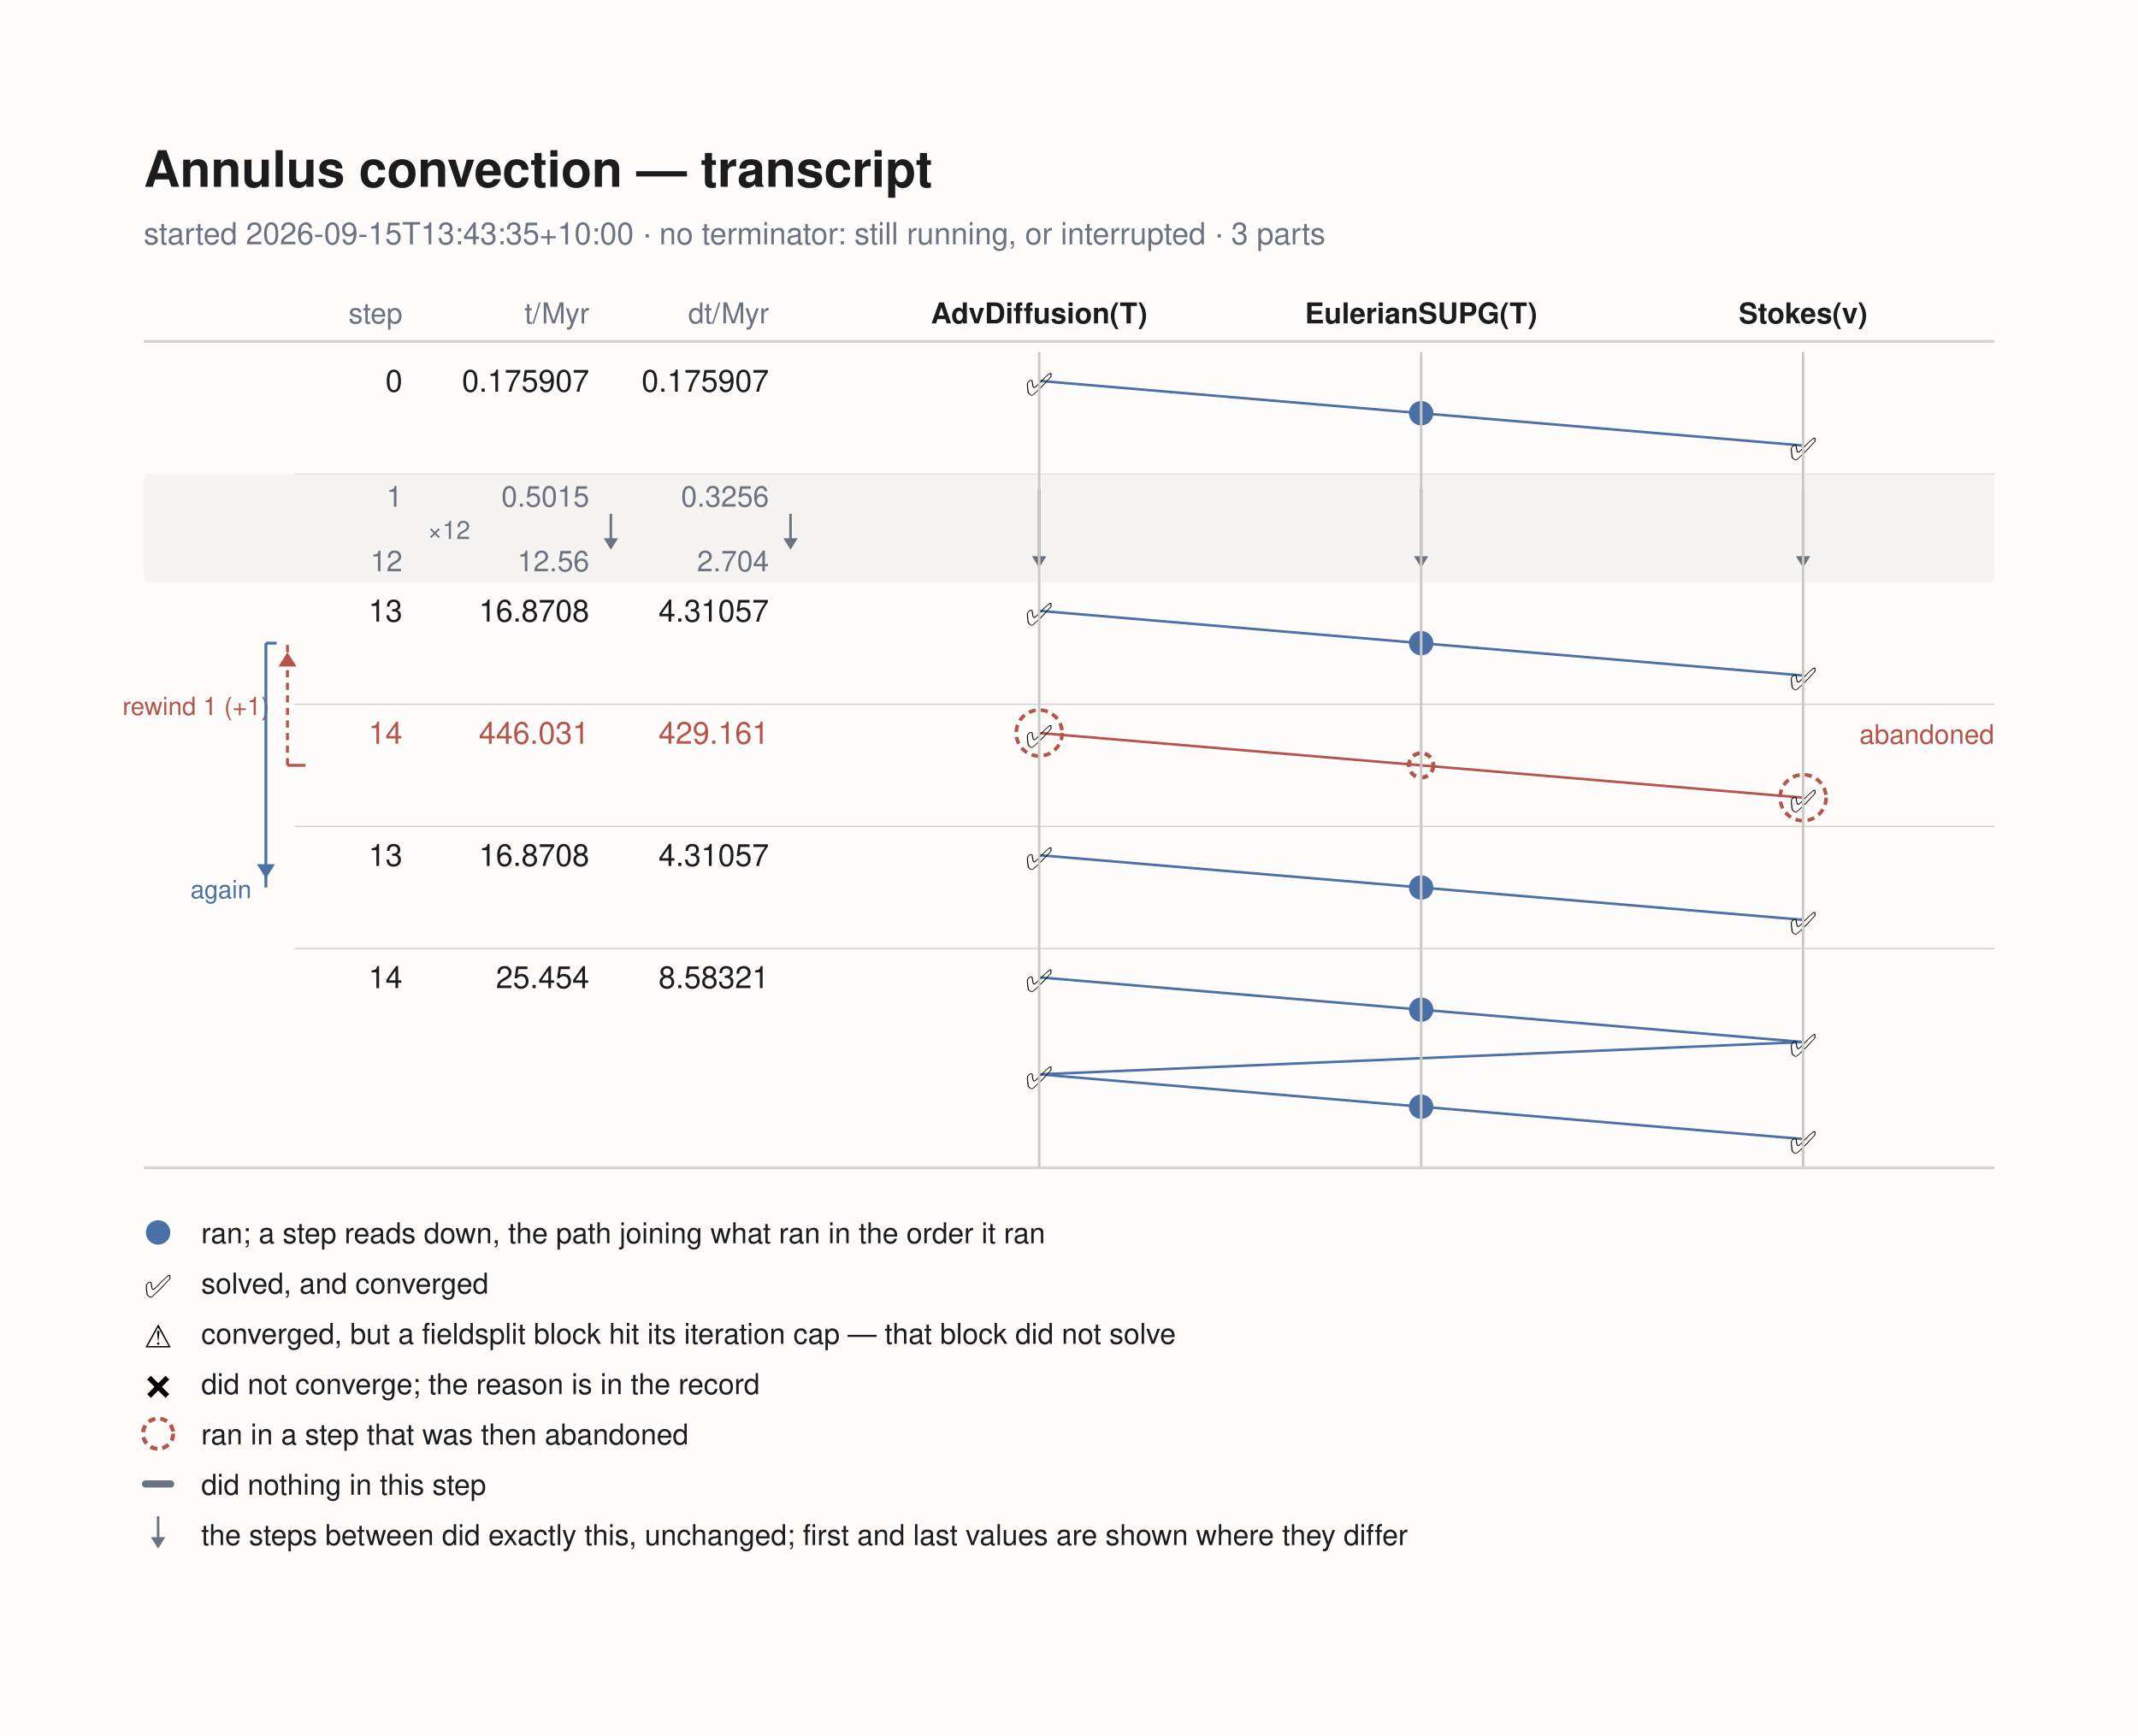
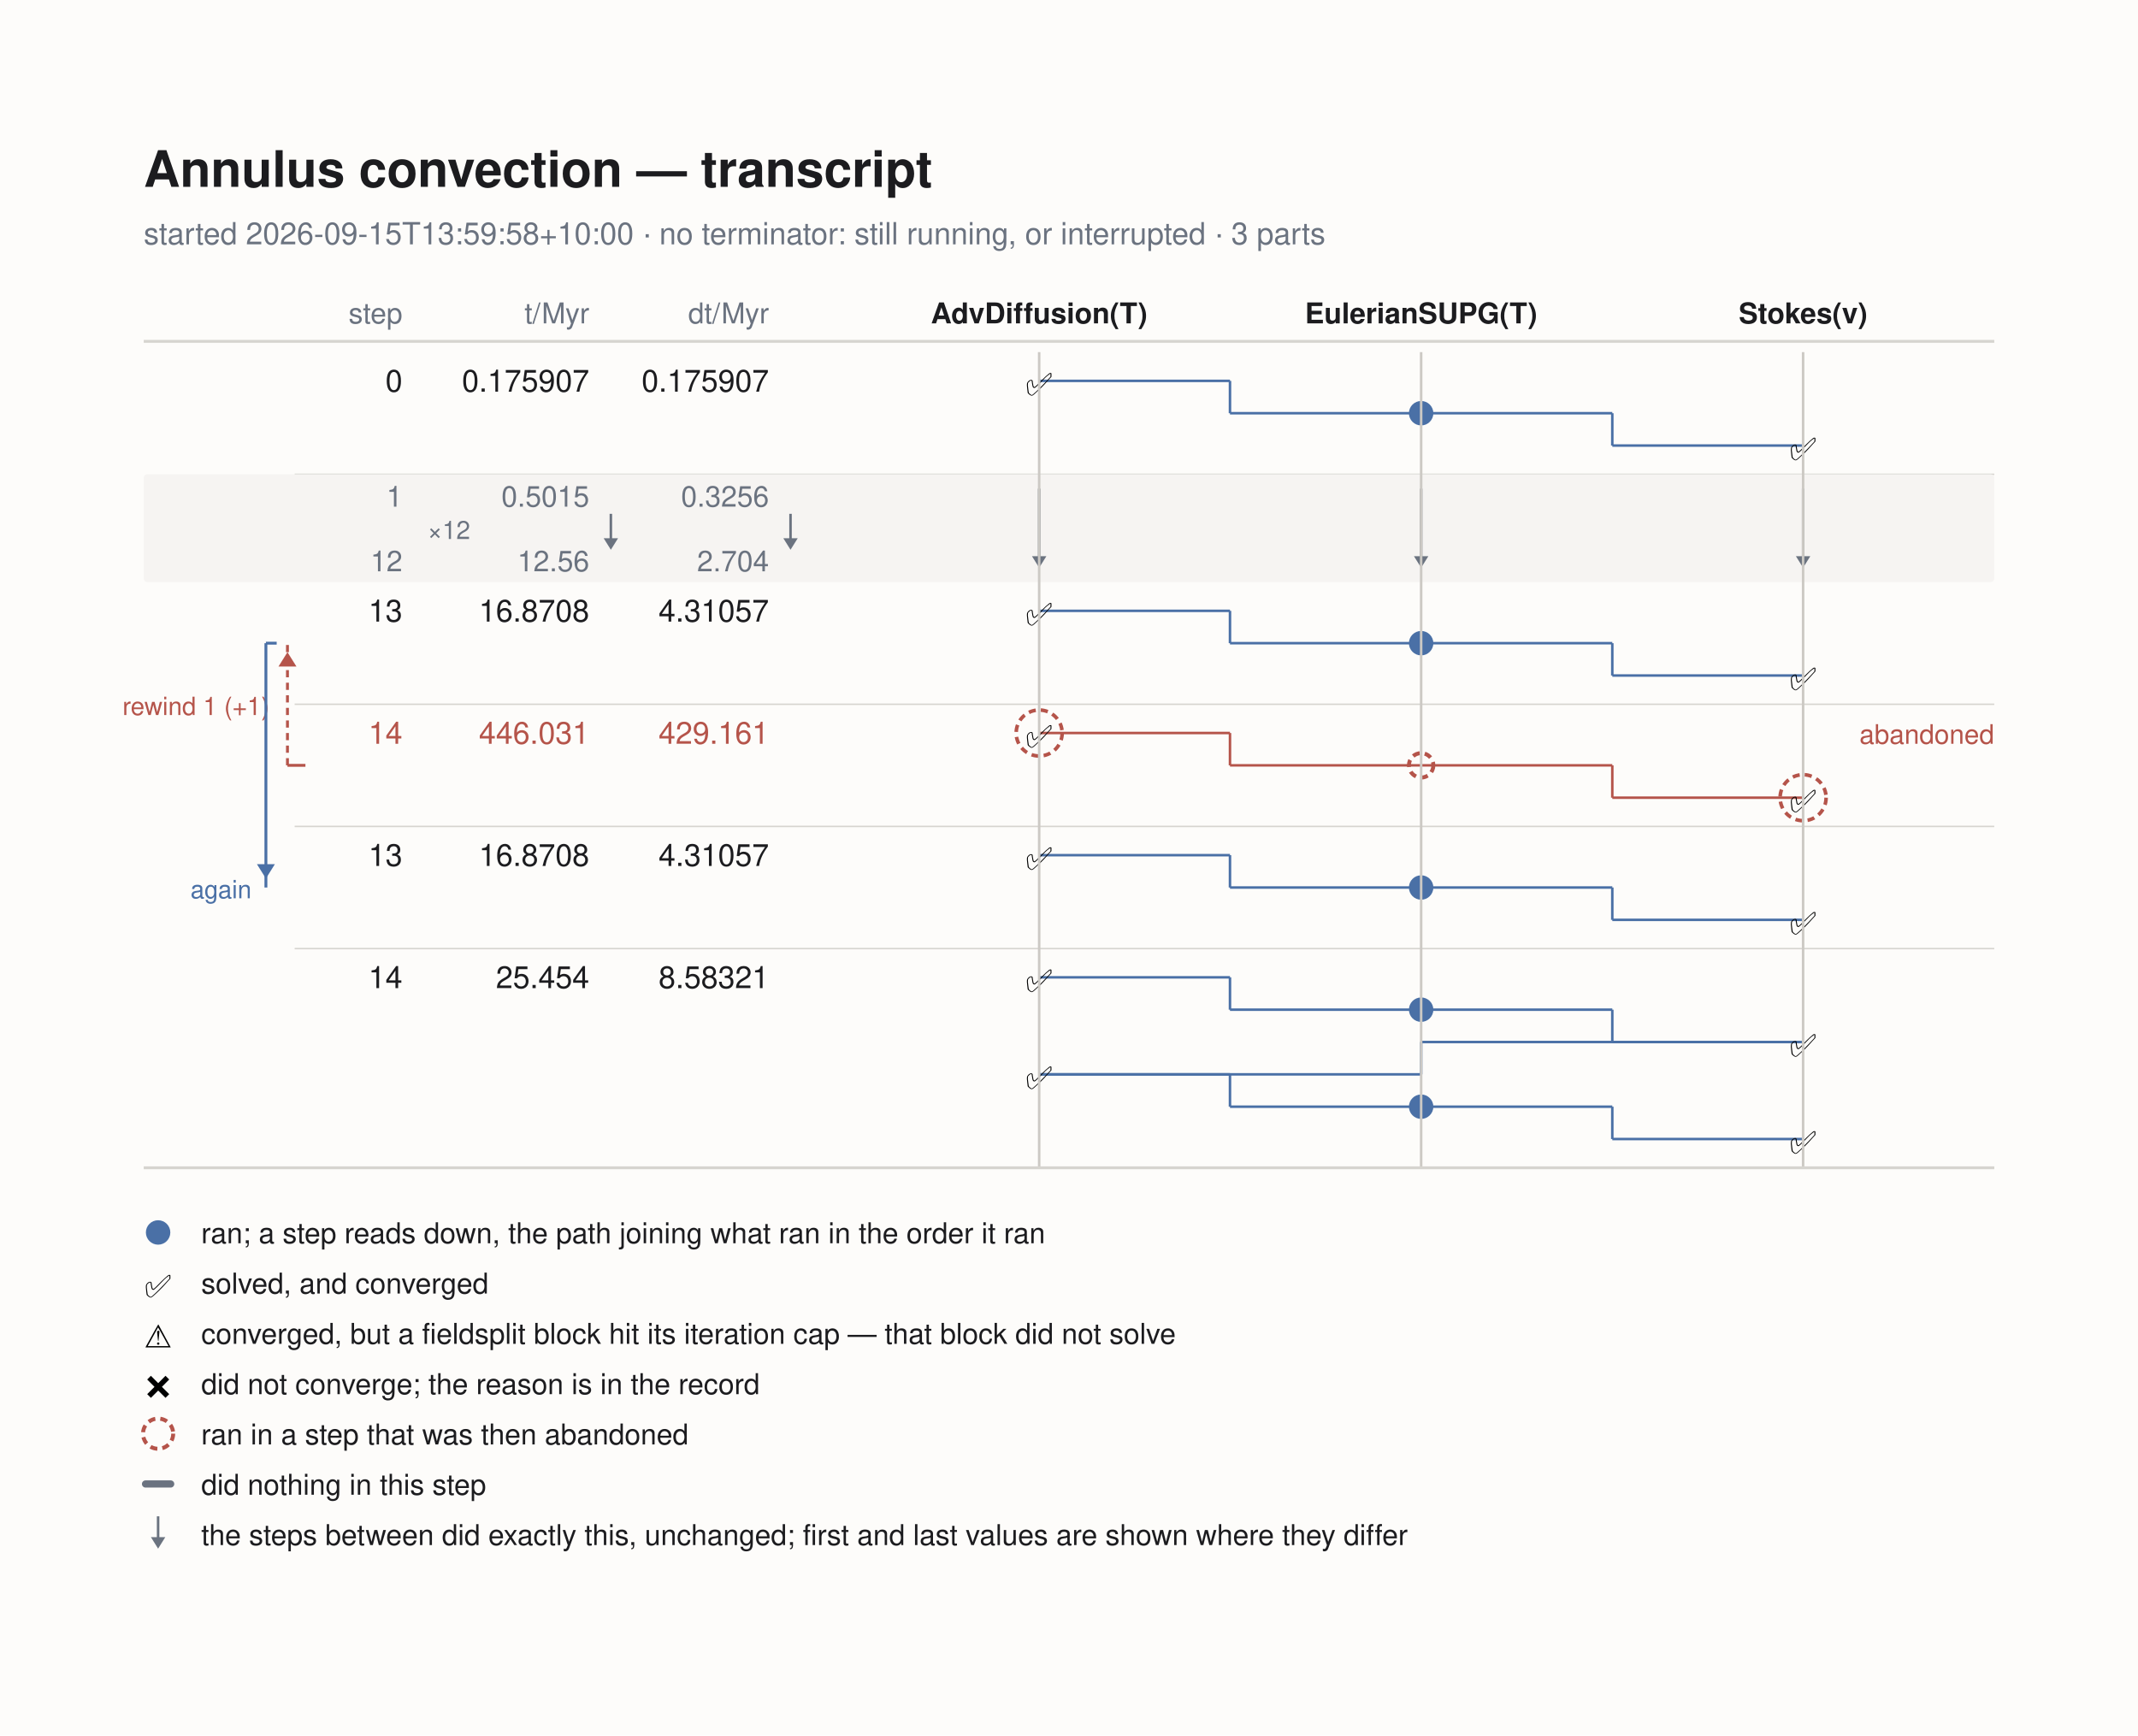
<svg xmlns="http://www.w3.org/2000/svg" width="595" height="483" viewBox="0 0 595 483">
  <rect x="0" y="0" width="595.0" height="483.0" fill="#fdfcfa" />
  <text x="40.0" y="52.0" font-family="'Helvetica Neue', Helvetica, Arial, sans-serif" font-size="14" fill="#1c1c1f" text-anchor="start" font-weight="600">Annulus convection — transcript</text>
-   <text x="40.0" y="68.0" font-family="'Helvetica Neue', Helvetica, Arial, sans-serif" font-size="8.5" fill="#6b7380" text-anchor="start" font-weight="normal">started 2026-09-15T13:43:35+10:00  ·  no terminator: still running, or interrupted  ·  3 parts</text>
+   <text x="40.0" y="68.0" font-family="'Helvetica Neue', Helvetica, Arial, sans-serif" font-size="8.5" fill="#6b7380" text-anchor="start" font-weight="normal">started 2026-09-15T13:59:58+10:00  ·  no terminator: still running, or interrupted  ·  3 parts</text>
  <text x="112.0" y="90.0" font-family="'Helvetica Neue', Helvetica, Arial, sans-serif" font-size="8" fill="#6b7380" text-anchor="end" font-weight="normal">step</text>
  <text x="164.0" y="90.0" font-family="'Helvetica Neue', Helvetica, Arial, sans-serif" font-size="8" fill="#6b7380" text-anchor="end" font-weight="normal">t/Myr</text>
  <text x="214.0" y="90.0" font-family="'Helvetica Neue', Helvetica, Arial, sans-serif" font-size="8" fill="#6b7380" text-anchor="end" font-weight="normal">dt/Myr</text>
  <text x="289.2" y="90.0" font-family="'Helvetica Neue', Helvetica, Arial, sans-serif" font-size="8" fill="#1c1c1f" text-anchor="middle" font-weight="600">AdvDiffusion(T)</text>
  <text x="395.5" y="90.0" font-family="'Helvetica Neue', Helvetica, Arial, sans-serif" font-size="8" fill="#1c1c1f" text-anchor="middle" font-weight="600">EulerianSUPG(T)</text>
  <text x="501.8" y="90.0" font-family="'Helvetica Neue', Helvetica, Arial, sans-serif" font-size="8" fill="#1c1c1f" text-anchor="middle" font-weight="600">Stokes(v)</text>
  <line x1="40.0" y1="95.0" x2="555.0" y2="95.0" stroke="#d6d4cf" stroke-width="0.8" />
  <text x="112.0" y="109.0" font-family="'Helvetica Neue', Helvetica, Arial, sans-serif" font-size="8.5" fill="#1c1c1f" text-anchor="end" font-weight="normal">0</text>
  <text x="164.0" y="109.0" font-family="'Helvetica Neue', Helvetica, Arial, sans-serif" font-size="8.5" fill="#1c1c1f" text-anchor="end" font-weight="normal">0.175907</text>
  <text x="214.0" y="109.0" font-family="'Helvetica Neue', Helvetica, Arial, sans-serif" font-size="8.5" fill="#1c1c1f" text-anchor="end" font-weight="normal">0.175907</text>
-   <line x1="289.2" y1="106.0" x2="395.5" y2="115.0" stroke="#4a70a6" stroke-width="0.7" />
-   <line x1="395.5" y1="115.0" x2="501.8" y2="124.0" stroke="#4a70a6" stroke-width="0.7" />
+   <line x1="289.2" y1="106.0" x2="342.3" y2="106.0" stroke="#4a70a6" stroke-width="0.7" />
+   <line x1="342.3" y1="106.0" x2="342.3" y2="115.0" stroke="#4a70a6" stroke-width="0.7" />
+   <line x1="342.3" y1="115.0" x2="395.5" y2="115.0" stroke="#4a70a6" stroke-width="0.7" />
+   <line x1="395.5" y1="115.0" x2="448.7" y2="115.0" stroke="#4a70a6" stroke-width="0.7" />
+   <line x1="448.7" y1="115.0" x2="448.7" y2="124.0" stroke="#4a70a6" stroke-width="0.7" />
+   <line x1="448.7" y1="124.0" x2="501.8" y2="124.0" stroke="#4a70a6" stroke-width="0.7" />
  <text x="289.2" y="110.0" font-size="8.8" text-anchor="middle">✅</text>
  <circle cx="395.5" cy="115.0" r="3.4" fill="#4a70a6" />
  <text x="501.8" y="128.0" font-size="8.8" text-anchor="middle">✅</text>
  <line x1="82.0" y1="132.0" x2="555.0" y2="132.0" stroke="#d6d4cf" stroke-width="0.4" />
  <rect x="40.0" y="132.0" width="515.0" height="30.0" rx="1" fill="#f6f4f2" />
  <text x="112.0" y="141.0" font-family="'Helvetica Neue', Helvetica, Arial, sans-serif" font-size="8" fill="#6b7380" text-anchor="end" font-weight="normal">1</text>
  <text x="112.0" y="159.0" font-family="'Helvetica Neue', Helvetica, Arial, sans-serif" font-size="8" fill="#6b7380" text-anchor="end" font-weight="normal">12</text>
  <text x="119.0" y="150.0" font-family="'Helvetica Neue', Helvetica, Arial, sans-serif" font-size="7" fill="#6b7380" text-anchor="start" font-weight="normal">×12</text>
  <text x="164.0" y="141.0" font-family="'Helvetica Neue', Helvetica, Arial, sans-serif" font-size="8" fill="#6b7380" text-anchor="end" font-weight="normal">0.5015</text>
  <text x="164.0" y="159.0" font-family="'Helvetica Neue', Helvetica, Arial, sans-serif" font-size="8" fill="#6b7380" text-anchor="end" font-weight="normal">12.56</text>
  <line x1="170.0" y1="143.0" x2="170.0" y2="150.8" stroke="#6b7380" stroke-width="0.7" />
  <path d="M 170.0 153.0 l -2.0 -3.2 l 4.0 0 z" fill="#6b7380" />
  <text x="214.0" y="141.0" font-family="'Helvetica Neue', Helvetica, Arial, sans-serif" font-size="8" fill="#6b7380" text-anchor="end" font-weight="normal">0.3256</text>
  <text x="214.0" y="159.0" font-family="'Helvetica Neue', Helvetica, Arial, sans-serif" font-size="8" fill="#6b7380" text-anchor="end" font-weight="normal">2.704</text>
  <line x1="220.0" y1="143.0" x2="220.0" y2="150.8" stroke="#6b7380" stroke-width="0.7" />
  <path d="M 220.0 153.0 l -2.0 -3.2 l 4.0 0 z" fill="#6b7380" />
  <line x1="289.2" y1="136.0" x2="289.2" y2="155.8" stroke="#6b7380" stroke-width="0.7" />
  <path d="M 289.2 158.0 l -2.0 -3.2 l 4.0 0 z" fill="#6b7380" />
  <line x1="395.5" y1="136.0" x2="395.5" y2="155.8" stroke="#6b7380" stroke-width="0.7" />
  <path d="M 395.5 158.0 l -2.0 -3.2 l 4.0 0 z" fill="#6b7380" />
  <line x1="501.8" y1="136.0" x2="501.8" y2="155.8" stroke="#6b7380" stroke-width="0.7" />
  <path d="M 501.8 158.0 l -2.0 -3.2 l 4.0 0 z" fill="#6b7380" />
  <text x="112.0" y="173.0" font-family="'Helvetica Neue', Helvetica, Arial, sans-serif" font-size="8.5" fill="#1c1c1f" text-anchor="end" font-weight="normal">13</text>
  <text x="164.0" y="173.0" font-family="'Helvetica Neue', Helvetica, Arial, sans-serif" font-size="8.5" fill="#1c1c1f" text-anchor="end" font-weight="normal">16.8708</text>
  <text x="214.0" y="173.0" font-family="'Helvetica Neue', Helvetica, Arial, sans-serif" font-size="8.5" fill="#1c1c1f" text-anchor="end" font-weight="normal">4.31057</text>
-   <line x1="289.2" y1="170.0" x2="395.5" y2="179.0" stroke="#4a70a6" stroke-width="0.7" />
-   <line x1="395.5" y1="179.0" x2="501.8" y2="188.0" stroke="#4a70a6" stroke-width="0.7" />
+   <line x1="289.2" y1="170.0" x2="342.3" y2="170.0" stroke="#4a70a6" stroke-width="0.7" />
+   <line x1="342.3" y1="170.0" x2="342.3" y2="179.0" stroke="#4a70a6" stroke-width="0.7" />
+   <line x1="342.3" y1="179.0" x2="395.5" y2="179.0" stroke="#4a70a6" stroke-width="0.7" />
+   <line x1="395.5" y1="179.0" x2="448.7" y2="179.0" stroke="#4a70a6" stroke-width="0.7" />
+   <line x1="448.7" y1="179.0" x2="448.7" y2="188.0" stroke="#4a70a6" stroke-width="0.7" />
+   <line x1="448.7" y1="188.0" x2="501.8" y2="188.0" stroke="#4a70a6" stroke-width="0.7" />
  <text x="289.2" y="174.0" font-size="8.8" text-anchor="middle">✅</text>
  <circle cx="395.5" cy="179.0" r="3.4" fill="#4a70a6" />
  <text x="501.8" y="192.0" font-size="8.8" text-anchor="middle">✅</text>
  <line x1="82.0" y1="196.0" x2="555.0" y2="196.0" stroke="#d6d4cf" stroke-width="0.4" />
  <text x="112.0" y="207.0" font-family="'Helvetica Neue', Helvetica, Arial, sans-serif" font-size="8.5" fill="#b5544a" text-anchor="end" font-weight="normal">14</text>
  <text x="164.0" y="207.0" font-family="'Helvetica Neue', Helvetica, Arial, sans-serif" font-size="8.5" fill="#b5544a" text-anchor="end" font-weight="normal">446.031</text>
  <text x="214.0" y="207.0" font-family="'Helvetica Neue', Helvetica, Arial, sans-serif" font-size="8.5" fill="#b5544a" text-anchor="end" font-weight="normal">429.161</text>
-   <line x1="289.2" y1="204.0" x2="395.5" y2="213.0" stroke="#b5544a" stroke-width="0.7" />
-   <line x1="395.5" y1="213.0" x2="501.8" y2="222.0" stroke="#b5544a" stroke-width="0.7" />
+   <line x1="289.2" y1="204.0" x2="342.3" y2="204.0" stroke="#b5544a" stroke-width="0.7" />
+   <line x1="342.3" y1="204.0" x2="342.3" y2="213.0" stroke="#b5544a" stroke-width="0.7" />
+   <line x1="342.3" y1="213.0" x2="395.5" y2="213.0" stroke="#b5544a" stroke-width="0.7" />
+   <line x1="395.5" y1="213.0" x2="448.7" y2="213.0" stroke="#b5544a" stroke-width="0.7" />
+   <line x1="448.7" y1="213.0" x2="448.7" y2="222.0" stroke="#b5544a" stroke-width="0.7" />
+   <line x1="448.7" y1="222.0" x2="501.8" y2="222.0" stroke="#b5544a" stroke-width="0.7" />
  <circle cx="289.2" cy="204.0" r="6.4" fill="none" stroke="#b5544a" stroke-width="1.0" stroke-dasharray="2 1.4" />
  <text x="289.2" y="208.0" font-size="8.8" text-anchor="middle">✅</text>
  <circle cx="395.5" cy="213.0" r="3.4" fill="none" stroke="#b5544a" stroke-width="1.1" stroke-dasharray="2 1.4" />
  <circle cx="501.8" cy="222.0" r="6.4" fill="none" stroke="#b5544a" stroke-width="1.0" stroke-dasharray="2 1.4" />
  <text x="501.8" y="226.0" font-size="8.8" text-anchor="middle">✅</text>
  <text x="555.0" y="207.0" font-family="'Helvetica Neue', Helvetica, Arial, sans-serif" font-size="7.5" fill="#b5544a" text-anchor="end" font-weight="normal">abandoned</text>
  <line x1="82.0" y1="230.0" x2="555.0" y2="230.0" stroke="#d6d4cf" stroke-width="0.4" />
  <text x="112.0" y="241.0" font-family="'Helvetica Neue', Helvetica, Arial, sans-serif" font-size="8.5" fill="#1c1c1f" text-anchor="end" font-weight="normal">13</text>
  <text x="164.0" y="241.0" font-family="'Helvetica Neue', Helvetica, Arial, sans-serif" font-size="8.5" fill="#1c1c1f" text-anchor="end" font-weight="normal">16.8708</text>
  <text x="214.0" y="241.0" font-family="'Helvetica Neue', Helvetica, Arial, sans-serif" font-size="8.5" fill="#1c1c1f" text-anchor="end" font-weight="normal">4.31057</text>
-   <line x1="289.2" y1="238.0" x2="395.5" y2="247.0" stroke="#4a70a6" stroke-width="0.7" />
-   <line x1="395.5" y1="247.0" x2="501.8" y2="256.0" stroke="#4a70a6" stroke-width="0.7" />
+   <line x1="289.2" y1="238.0" x2="342.3" y2="238.0" stroke="#4a70a6" stroke-width="0.7" />
+   <line x1="342.3" y1="238.0" x2="342.3" y2="247.0" stroke="#4a70a6" stroke-width="0.7" />
+   <line x1="342.3" y1="247.0" x2="395.5" y2="247.0" stroke="#4a70a6" stroke-width="0.7" />
+   <line x1="395.5" y1="247.0" x2="448.7" y2="247.0" stroke="#4a70a6" stroke-width="0.7" />
+   <line x1="448.7" y1="247.0" x2="448.7" y2="256.0" stroke="#4a70a6" stroke-width="0.7" />
+   <line x1="448.7" y1="256.0" x2="501.8" y2="256.0" stroke="#4a70a6" stroke-width="0.7" />
  <text x="289.2" y="242.0" font-size="8.8" text-anchor="middle">✅</text>
  <circle cx="395.5" cy="247.0" r="3.4" fill="#4a70a6" />
  <text x="501.8" y="260.0" font-size="8.8" text-anchor="middle">✅</text>
  <line x1="82.0" y1="264.0" x2="555.0" y2="264.0" stroke="#d6d4cf" stroke-width="0.4" />
  <text x="112.0" y="275.0" font-family="'Helvetica Neue', Helvetica, Arial, sans-serif" font-size="8.5" fill="#1c1c1f" text-anchor="end" font-weight="normal">14</text>
  <text x="164.0" y="275.0" font-family="'Helvetica Neue', Helvetica, Arial, sans-serif" font-size="8.5" fill="#1c1c1f" text-anchor="end" font-weight="normal">25.454</text>
  <text x="214.0" y="275.0" font-family="'Helvetica Neue', Helvetica, Arial, sans-serif" font-size="8.5" fill="#1c1c1f" text-anchor="end" font-weight="normal">8.58321</text>
-   <line x1="289.2" y1="272.0" x2="395.5" y2="281.0" stroke="#4a70a6" stroke-width="0.7" />
-   <line x1="395.5" y1="281.0" x2="501.8" y2="290.0" stroke="#4a70a6" stroke-width="0.7" />
-   <line x1="501.8" y1="290.0" x2="289.2" y2="299.0" stroke="#4a70a6" stroke-width="0.7" />
-   <line x1="289.2" y1="299.0" x2="395.5" y2="308.0" stroke="#4a70a6" stroke-width="0.7" />
-   <line x1="395.5" y1="308.0" x2="501.8" y2="317.0" stroke="#4a70a6" stroke-width="0.7" />
+   <line x1="289.2" y1="272.0" x2="342.3" y2="272.0" stroke="#4a70a6" stroke-width="0.7" />
+   <line x1="342.3" y1="272.0" x2="342.3" y2="281.0" stroke="#4a70a6" stroke-width="0.7" />
+   <line x1="342.3" y1="281.0" x2="395.5" y2="281.0" stroke="#4a70a6" stroke-width="0.7" />
+   <line x1="395.5" y1="281.0" x2="448.7" y2="281.0" stroke="#4a70a6" stroke-width="0.7" />
+   <line x1="448.7" y1="281.0" x2="448.7" y2="290.0" stroke="#4a70a6" stroke-width="0.7" />
+   <line x1="448.7" y1="290.0" x2="501.8" y2="290.0" stroke="#4a70a6" stroke-width="0.7" />
+   <line x1="501.8" y1="290.0" x2="395.5" y2="290.0" stroke="#4a70a6" stroke-width="0.7" />
+   <line x1="395.5" y1="290.0" x2="395.5" y2="299.0" stroke="#4a70a6" stroke-width="0.7" />
+   <line x1="395.5" y1="299.0" x2="289.2" y2="299.0" stroke="#4a70a6" stroke-width="0.7" />
+   <line x1="289.2" y1="299.0" x2="342.3" y2="299.0" stroke="#4a70a6" stroke-width="0.7" />
+   <line x1="342.3" y1="299.0" x2="342.3" y2="308.0" stroke="#4a70a6" stroke-width="0.7" />
+   <line x1="342.3" y1="308.0" x2="395.5" y2="308.0" stroke="#4a70a6" stroke-width="0.7" />
+   <line x1="395.5" y1="308.0" x2="448.7" y2="308.0" stroke="#4a70a6" stroke-width="0.7" />
+   <line x1="448.7" y1="308.0" x2="448.7" y2="317.0" stroke="#4a70a6" stroke-width="0.7" />
+   <line x1="448.7" y1="317.0" x2="501.8" y2="317.0" stroke="#4a70a6" stroke-width="0.7" />
  <text x="289.2" y="276.0" font-size="8.8" text-anchor="middle">✅</text>
  <circle cx="395.5" cy="281.0" r="3.4" fill="#4a70a6" />
  <text x="501.8" y="294.0" font-size="8.8" text-anchor="middle">✅</text>
  <text x="289.2" y="303.0" font-size="8.8" text-anchor="middle">✅</text>
  <circle cx="395.5" cy="308.0" r="3.4" fill="#4a70a6" />
  <text x="501.8" y="321.0" font-size="8.8" text-anchor="middle">✅</text>
  <line x1="82.0" y1="325.0" x2="555.0" y2="325.0" stroke="#d6d4cf" stroke-width="0.4" />
  <line x1="289.2" y1="98.0" x2="289.2" y2="325.0" stroke="#ccc9c4" stroke-width="0.7" />
  <line x1="395.5" y1="98.0" x2="395.5" y2="325.0" stroke="#ccc9c4" stroke-width="0.7" />
  <line x1="501.8" y1="98.0" x2="501.8" y2="325.0" stroke="#ccc9c4" stroke-width="0.7" />
  <line x1="40.0" y1="325.0" x2="555.0" y2="325.0" stroke="#d6d4cf" stroke-width="0.8" />
  <line x1="80.0" y1="213.0" x2="80.0" y2="179.0" stroke="#b5544a" stroke-width="0.8" stroke-dasharray="2.0 1.5" />
  <line x1="80.0" y1="213.0" x2="85.0" y2="213.0" stroke="#b5544a" stroke-width="0.8" />
  <path d="M 80.0 181.5 l -2.5 4.0 l 5.0 0 z" fill="#b5544a" />
  <text x="75.0" y="199.0" font-family="'Helvetica Neue', Helvetica, Arial, sans-serif" font-size="7" fill="#b5544a" text-anchor="end" font-weight="normal">rewind 1 (+1)</text>
  <line x1="74.0" y1="179.0" x2="74.0" y2="247.0" stroke="#4a70a6" stroke-width="0.8" />
  <line x1="74.0" y1="179.0" x2="77.0" y2="179.0" stroke="#4a70a6" stroke-width="0.8" />
  <path d="M 74.0 244.5 l -2.5 -4.0 l 5.0 0 z" fill="#4a70a6" />
  <text x="70.0" y="250.0" font-family="'Helvetica Neue', Helvetica, Arial, sans-serif" font-size="7" fill="#4a70a6" text-anchor="end" font-weight="normal">again</text>
  <circle cx="44.0" cy="343.0" r="3.4" fill="#4a70a6" />
  <text x="56.0" y="346.0" font-family="'Helvetica Neue', Helvetica, Arial, sans-serif" font-size="8" fill="#1c1c1f" text-anchor="start" font-weight="normal">ran; a step reads down, the path joining what ran in the order it ran</text>
  <text x="44.0" y="361.0" font-size="8.8" text-anchor="middle">✅</text>
  <text x="56.0" y="360.0" font-family="'Helvetica Neue', Helvetica, Arial, sans-serif" font-size="8" fill="#1c1c1f" text-anchor="start" font-weight="normal">solved, and converged</text>
  <text x="44.0" y="375.0" font-size="8.8" text-anchor="middle">⚠️</text>
  <text x="56.0" y="374.0" font-family="'Helvetica Neue', Helvetica, Arial, sans-serif" font-size="8" fill="#1c1c1f" text-anchor="start" font-weight="normal">converged, but a fieldsplit block hit its iteration cap — that block did not solve</text>
  <text x="44.0" y="389.0" font-size="8.8" text-anchor="middle">❌</text>
  <text x="56.0" y="388.0" font-family="'Helvetica Neue', Helvetica, Arial, sans-serif" font-size="8" fill="#1c1c1f" text-anchor="start" font-weight="normal">did not converge; the reason is in the record</text>
  <circle cx="44.0" cy="399.0" r="4.2" fill="none" stroke="#b5544a" stroke-width="1.1" stroke-dasharray="2 1.4" />
  <text x="56.0" y="402.0" font-family="'Helvetica Neue', Helvetica, Arial, sans-serif" font-size="8" fill="#1c1c1f" text-anchor="start" font-weight="normal">ran in a step that was then abandoned</text>
  <rect x="39.5" y="412.0" width="9.0" height="2.0" rx="1" fill="#6b7380" />
  <text x="56.0" y="416.0" font-family="'Helvetica Neue', Helvetica, Arial, sans-serif" font-size="8" fill="#1c1c1f" text-anchor="start" font-weight="normal">did nothing in this step</text>
  <line x1="44.0" y1="422.0" x2="44.0" y2="428.8" stroke="#6b7380" stroke-width="0.7" />
  <path d="M 44.0 431.0 l -2.0 -3.2 l 4.0 0 z" fill="#6b7380" />
  <text x="56.0" y="430.0" font-family="'Helvetica Neue', Helvetica, Arial, sans-serif" font-size="8" fill="#1c1c1f" text-anchor="start" font-weight="normal">the steps between did exactly this, unchanged; first and last values are shown where they differ</text>
</svg>
